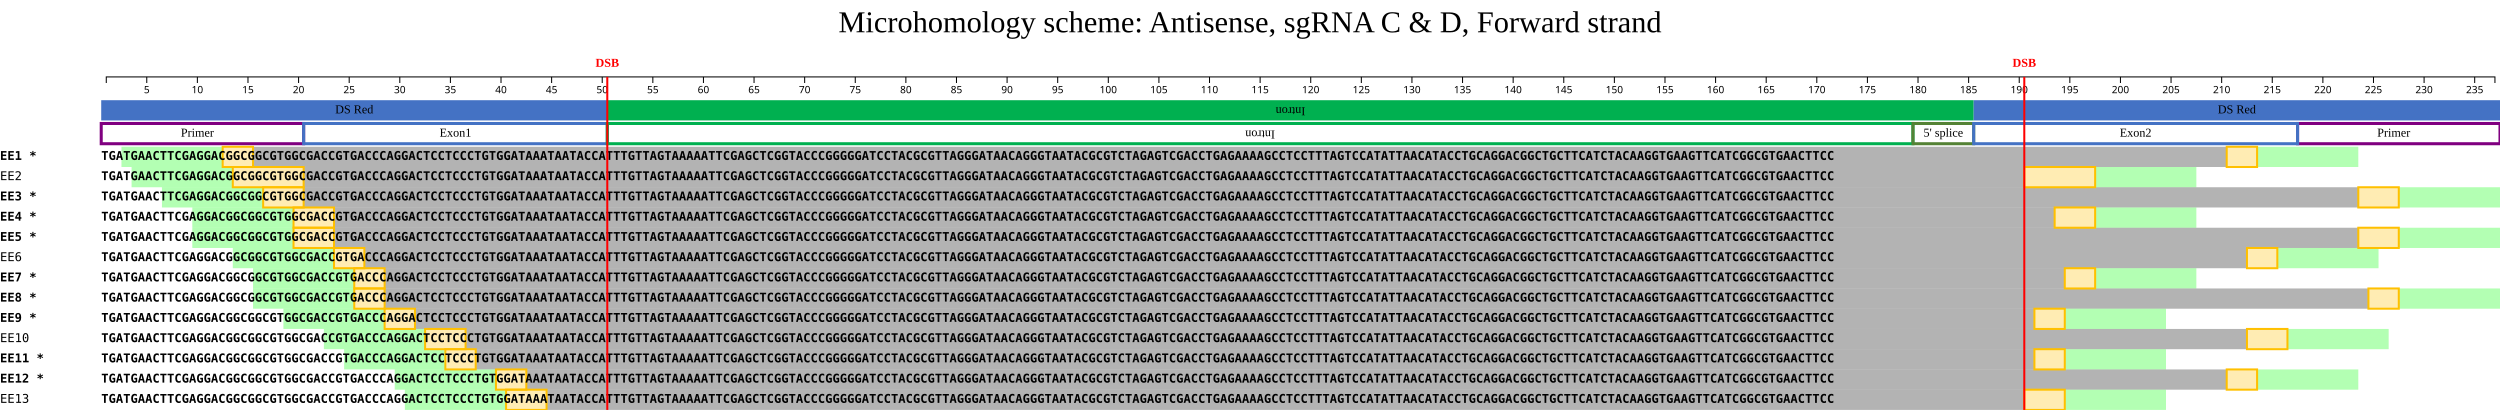
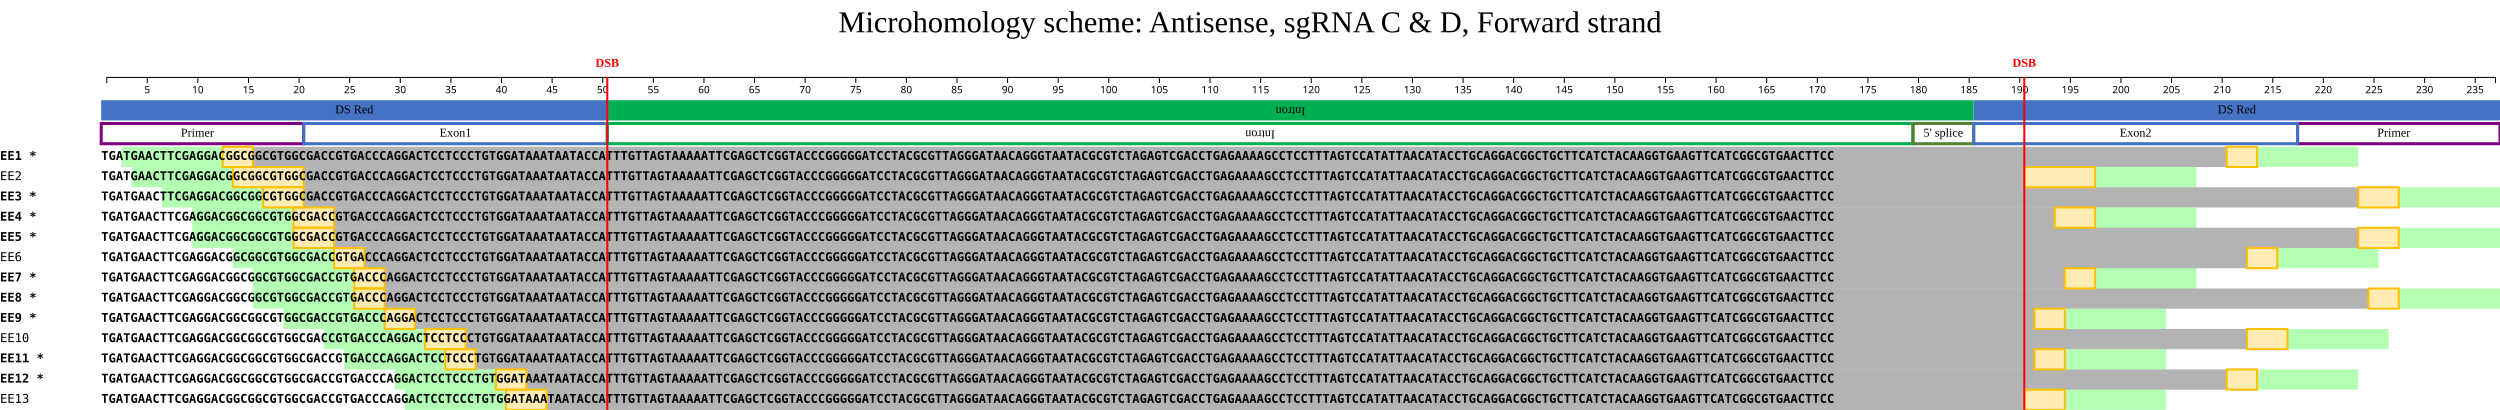
<svg width="2470" height="405">
  <g width="2470" height="50">
    <text x="1235" y="25" style="text-anchor: middle; dominant-baseline: middle; overflow: visible; font-size: 30px;">Microhomology scheme: Antisense, sgRNA C &amp; D, Forward strand</text>
  </g>
  <g transform="translate(0, 53)" width="2470" height="352">
    <g transform="translate(100, 23)" width="2370" height="20">
      <g fill="none" font-size="10" font-family="sans-serif" text-anchor="middle">
-         <path class="domain" stroke="currentColor" d="M5,6V0H2365V6" />
-         <g class="tick" opacity="1" transform="translate(45,0)">
+         <path class="domain" stroke="currentColor" d="M5.5,6V0.5H2365.5V6" />
+         <g class="tick" opacity="1" transform="translate(45.5,0)">
          <line stroke="currentColor" y2="6" />
          <text fill="currentColor" y="9" dy="0.71em">5</text>
        </g>
-         <g class="tick" opacity="1" transform="translate(95,0)">
+         <g class="tick" opacity="1" transform="translate(95.5,0)">
          <line stroke="currentColor" y2="6" />
          <text fill="currentColor" y="9" dy="0.71em">10</text>
        </g>
-         <g class="tick" opacity="1" transform="translate(145,0)">
+         <g class="tick" opacity="1" transform="translate(145.5,0)">
          <line stroke="currentColor" y2="6" />
          <text fill="currentColor" y="9" dy="0.71em">15</text>
        </g>
-         <g class="tick" opacity="1" transform="translate(195,0)">
+         <g class="tick" opacity="1" transform="translate(195.5,0)">
          <line stroke="currentColor" y2="6" />
          <text fill="currentColor" y="9" dy="0.71em">20</text>
        </g>
-         <g class="tick" opacity="1" transform="translate(245,0)">
+         <g class="tick" opacity="1" transform="translate(245.5,0)">
          <line stroke="currentColor" y2="6" />
          <text fill="currentColor" y="9" dy="0.71em">25</text>
        </g>
-         <g class="tick" opacity="1" transform="translate(295,0)">
+         <g class="tick" opacity="1" transform="translate(295.5,0)">
          <line stroke="currentColor" y2="6" />
          <text fill="currentColor" y="9" dy="0.71em">30</text>
        </g>
-         <g class="tick" opacity="1" transform="translate(345,0)">
+         <g class="tick" opacity="1" transform="translate(345.5,0)">
          <line stroke="currentColor" y2="6" />
          <text fill="currentColor" y="9" dy="0.71em">35</text>
        </g>
-         <g class="tick" opacity="1" transform="translate(395,0)">
+         <g class="tick" opacity="1" transform="translate(395.5,0)">
          <line stroke="currentColor" y2="6" />
          <text fill="currentColor" y="9" dy="0.71em">40</text>
        </g>
-         <g class="tick" opacity="1" transform="translate(445,0)">
+         <g class="tick" opacity="1" transform="translate(445.5,0)">
          <line stroke="currentColor" y2="6" />
          <text fill="currentColor" y="9" dy="0.71em">45</text>
        </g>
-         <g class="tick" opacity="1" transform="translate(495,0)">
+         <g class="tick" opacity="1" transform="translate(495.5,0)">
          <line stroke="currentColor" y2="6" />
          <text fill="currentColor" y="9" dy="0.71em">50</text>
        </g>
-         <g class="tick" opacity="1" transform="translate(545,0)">
+         <g class="tick" opacity="1" transform="translate(545.5,0)">
          <line stroke="currentColor" y2="6" />
          <text fill="currentColor" y="9" dy="0.71em">55</text>
        </g>
-         <g class="tick" opacity="1" transform="translate(595,0)">
+         <g class="tick" opacity="1" transform="translate(595.5,0)">
          <line stroke="currentColor" y2="6" />
          <text fill="currentColor" y="9" dy="0.71em">60</text>
        </g>
-         <g class="tick" opacity="1" transform="translate(645,0)">
+         <g class="tick" opacity="1" transform="translate(645.5,0)">
          <line stroke="currentColor" y2="6" />
          <text fill="currentColor" y="9" dy="0.71em">65</text>
        </g>
-         <g class="tick" opacity="1" transform="translate(695,0)">
+         <g class="tick" opacity="1" transform="translate(695.5,0)">
          <line stroke="currentColor" y2="6" />
          <text fill="currentColor" y="9" dy="0.71em">70</text>
        </g>
-         <g class="tick" opacity="1" transform="translate(745,0)">
+         <g class="tick" opacity="1" transform="translate(745.5,0)">
          <line stroke="currentColor" y2="6" />
          <text fill="currentColor" y="9" dy="0.71em">75</text>
        </g>
-         <g class="tick" opacity="1" transform="translate(795,0)">
+         <g class="tick" opacity="1" transform="translate(795.5,0)">
          <line stroke="currentColor" y2="6" />
          <text fill="currentColor" y="9" dy="0.71em">80</text>
        </g>
-         <g class="tick" opacity="1" transform="translate(845,0)">
+         <g class="tick" opacity="1" transform="translate(845.5,0)">
          <line stroke="currentColor" y2="6" />
          <text fill="currentColor" y="9" dy="0.71em">85</text>
        </g>
-         <g class="tick" opacity="1" transform="translate(895,0)">
+         <g class="tick" opacity="1" transform="translate(895.5,0)">
          <line stroke="currentColor" y2="6" />
          <text fill="currentColor" y="9" dy="0.71em">90</text>
        </g>
-         <g class="tick" opacity="1" transform="translate(945,0)">
+         <g class="tick" opacity="1" transform="translate(945.5,0)">
          <line stroke="currentColor" y2="6" />
          <text fill="currentColor" y="9" dy="0.71em">95</text>
        </g>
-         <g class="tick" opacity="1" transform="translate(995,0)">
+         <g class="tick" opacity="1" transform="translate(995.5,0)">
          <line stroke="currentColor" y2="6" />
          <text fill="currentColor" y="9" dy="0.71em">100</text>
        </g>
-         <g class="tick" opacity="1" transform="translate(1045,0)">
+         <g class="tick" opacity="1" transform="translate(1045.5,0)">
          <line stroke="currentColor" y2="6" />
          <text fill="currentColor" y="9" dy="0.71em">105</text>
        </g>
-         <g class="tick" opacity="1" transform="translate(1095,0)">
+         <g class="tick" opacity="1" transform="translate(1095.5,0)">
          <line stroke="currentColor" y2="6" />
          <text fill="currentColor" y="9" dy="0.71em">110</text>
        </g>
-         <g class="tick" opacity="1" transform="translate(1145,0)">
+         <g class="tick" opacity="1" transform="translate(1145.5,0)">
          <line stroke="currentColor" y2="6" />
          <text fill="currentColor" y="9" dy="0.71em">115</text>
        </g>
-         <g class="tick" opacity="1" transform="translate(1195,0)">
+         <g class="tick" opacity="1" transform="translate(1195.5,0)">
          <line stroke="currentColor" y2="6" />
          <text fill="currentColor" y="9" dy="0.71em">120</text>
        </g>
-         <g class="tick" opacity="1" transform="translate(1245,0)">
+         <g class="tick" opacity="1" transform="translate(1245.5,0)">
          <line stroke="currentColor" y2="6" />
          <text fill="currentColor" y="9" dy="0.71em">125</text>
        </g>
-         <g class="tick" opacity="1" transform="translate(1295,0)">
+         <g class="tick" opacity="1" transform="translate(1295.5,0)">
          <line stroke="currentColor" y2="6" />
          <text fill="currentColor" y="9" dy="0.71em">130</text>
        </g>
-         <g class="tick" opacity="1" transform="translate(1345,0)">
+         <g class="tick" opacity="1" transform="translate(1345.5,0)">
          <line stroke="currentColor" y2="6" />
          <text fill="currentColor" y="9" dy="0.71em">135</text>
        </g>
-         <g class="tick" opacity="1" transform="translate(1395,0)">
+         <g class="tick" opacity="1" transform="translate(1395.5,0)">
          <line stroke="currentColor" y2="6" />
          <text fill="currentColor" y="9" dy="0.71em">140</text>
        </g>
-         <g class="tick" opacity="1" transform="translate(1445,0)">
+         <g class="tick" opacity="1" transform="translate(1445.5,0)">
          <line stroke="currentColor" y2="6" />
          <text fill="currentColor" y="9" dy="0.71em">145</text>
        </g>
-         <g class="tick" opacity="1" transform="translate(1495,0)">
+         <g class="tick" opacity="1" transform="translate(1495.5,0)">
          <line stroke="currentColor" y2="6" />
          <text fill="currentColor" y="9" dy="0.71em">150</text>
        </g>
-         <g class="tick" opacity="1" transform="translate(1545,0)">
+         <g class="tick" opacity="1" transform="translate(1545.5,0)">
          <line stroke="currentColor" y2="6" />
          <text fill="currentColor" y="9" dy="0.71em">155</text>
        </g>
-         <g class="tick" opacity="1" transform="translate(1595,0)">
+         <g class="tick" opacity="1" transform="translate(1595.5,0)">
          <line stroke="currentColor" y2="6" />
          <text fill="currentColor" y="9" dy="0.71em">160</text>
        </g>
-         <g class="tick" opacity="1" transform="translate(1645,0)">
+         <g class="tick" opacity="1" transform="translate(1645.5,0)">
          <line stroke="currentColor" y2="6" />
          <text fill="currentColor" y="9" dy="0.71em">165</text>
        </g>
-         <g class="tick" opacity="1" transform="translate(1695,0)">
+         <g class="tick" opacity="1" transform="translate(1695.5,0)">
          <line stroke="currentColor" y2="6" />
          <text fill="currentColor" y="9" dy="0.71em">170</text>
        </g>
-         <g class="tick" opacity="1" transform="translate(1745,0)">
+         <g class="tick" opacity="1" transform="translate(1745.5,0)">
          <line stroke="currentColor" y2="6" />
          <text fill="currentColor" y="9" dy="0.71em">175</text>
        </g>
-         <g class="tick" opacity="1" transform="translate(1795,0)">
+         <g class="tick" opacity="1" transform="translate(1795.5,0)">
          <line stroke="currentColor" y2="6" />
          <text fill="currentColor" y="9" dy="0.71em">180</text>
        </g>
-         <g class="tick" opacity="1" transform="translate(1845,0)">
+         <g class="tick" opacity="1" transform="translate(1845.5,0)">
          <line stroke="currentColor" y2="6" />
          <text fill="currentColor" y="9" dy="0.71em">185</text>
        </g>
-         <g class="tick" opacity="1" transform="translate(1895,0)">
+         <g class="tick" opacity="1" transform="translate(1895.5,0)">
          <line stroke="currentColor" y2="6" />
          <text fill="currentColor" y="9" dy="0.71em">190</text>
        </g>
-         <g class="tick" opacity="1" transform="translate(1945,0)">
+         <g class="tick" opacity="1" transform="translate(1945.5,0)">
          <line stroke="currentColor" y2="6" />
          <text fill="currentColor" y="9" dy="0.71em">195</text>
        </g>
-         <g class="tick" opacity="1" transform="translate(1995,0)">
+         <g class="tick" opacity="1" transform="translate(1995.5,0)">
          <line stroke="currentColor" y2="6" />
          <text fill="currentColor" y="9" dy="0.71em">200</text>
        </g>
-         <g class="tick" opacity="1" transform="translate(2045,0)">
+         <g class="tick" opacity="1" transform="translate(2045.5,0)">
          <line stroke="currentColor" y2="6" />
          <text fill="currentColor" y="9" dy="0.71em">205</text>
        </g>
-         <g class="tick" opacity="1" transform="translate(2095,0)">
+         <g class="tick" opacity="1" transform="translate(2095.5,0)">
          <line stroke="currentColor" y2="6" />
          <text fill="currentColor" y="9" dy="0.71em">210</text>
        </g>
-         <g class="tick" opacity="1" transform="translate(2145,0)">
+         <g class="tick" opacity="1" transform="translate(2145.5,0)">
          <line stroke="currentColor" y2="6" />
          <text fill="currentColor" y="9" dy="0.71em">215</text>
        </g>
-         <g class="tick" opacity="1" transform="translate(2195,0)">
+         <g class="tick" opacity="1" transform="translate(2195.5,0)">
          <line stroke="currentColor" y2="6" />
          <text fill="currentColor" y="9" dy="0.71em">220</text>
        </g>
-         <g class="tick" opacity="1" transform="translate(2245,0)">
+         <g class="tick" opacity="1" transform="translate(2245.5,0)">
          <line stroke="currentColor" y2="6" />
          <text fill="currentColor" y="9" dy="0.71em">225</text>
        </g>
-         <g class="tick" opacity="1" transform="translate(2295,0)">
+         <g class="tick" opacity="1" transform="translate(2295.5,0)">
          <line stroke="currentColor" y2="6" />
          <text fill="currentColor" y="9" dy="0.71em">230</text>
        </g>
-         <g class="tick" opacity="1" transform="translate(2345,0)">
+         <g class="tick" opacity="1" transform="translate(2345.5,0)">
          <line stroke="currentColor" y2="6" />
          <text fill="currentColor" y="9" dy="0.71em">235</text>
        </g>
      </g>
    </g>
    <g transform="translate(100, 46)" width="2370" height="20" style="overflow: visible;">
      <rect x="0" y="0" width="500" height="20" style="fill: rgb(68, 114, 196);" />
      <text text-anchor="middle" transform="translate(250, 10)" dy=".5ex">DS Red</text>
      <rect x="500" y="0" width="1350" height="20" style="fill: rgb(0, 176, 80);" />
      <text text-anchor="middle" transform="translate(1175, 10)rotate(180)" dy=".5ex">Intron</text>
      <rect x="1850" y="0" width="520" height="20" style="fill: rgb(68, 114, 196);" />
      <text text-anchor="middle" transform="translate(2110, 10)" dy=".5ex">DS Red</text>
    </g>
    <g transform="translate(100, 69)" width="2370" height="20">
      <rect x="0" y="0" width="200" height="20" style="fill: rgba(0, 0, 0, 0); fill-opacity: 0; stroke: purple; stroke-opacity: 1; stroke-width: 3;" />
      <text text-anchor="middle" x="95" y="10" dy=".5ex">Primer</text>
      <rect x="2170" y="0" width="200" height="20" style="fill: rgba(0, 0, 0, 0); fill-opacity: 0; stroke: purple; stroke-opacity: 1; stroke-width: 3;" />
      <text text-anchor="middle" x="2265" y="10" dy=".5ex">Primer</text>
    </g>
    <g transform="translate(100, 69)" width="2370" height="20">
      <rect x="200" y="0" width="300" height="20" style="fill: rgba(0, 0, 0, 0); fill-opacity: 0; stroke: rgb(68, 114, 196); stroke-opacity: 1; stroke-width: 3;" />
      <text text-anchor="middle" transform="translate(350, 10)" dy=".5ex">Exon1</text>
      <rect x="500" y="0" width="1290" height="20" style="fill: rgba(0, 0, 0, 0); fill-opacity: 0; stroke: rgb(0, 176, 80); stroke-opacity: 1; stroke-width: 3;" />
      <text text-anchor="middle" transform="translate(1145, 10)rotate(180)" dy=".5ex">Intron</text>
      <rect x="1790" y="0" width="60" height="20" style="fill: rgba(0, 0, 0, 0); fill-opacity: 0; stroke: rgb(84, 130, 53); stroke-opacity: 1; stroke-width: 3;" />
      <text text-anchor="middle" transform="translate(1820, 10)" dy=".5ex">5' splice</text>
      <rect x="1850" y="0" width="320" height="20" style="fill: rgba(0, 0, 0, 0); fill-opacity: 0; stroke: rgb(68, 114, 196); stroke-opacity: 1; stroke-width: 3;" />
      <text text-anchor="middle" transform="translate(2010, 10)" dy=".5ex">Exon2</text>
    </g>
    <g transform="translate(0, 92)" width="100" height="260" style="overflow: visible;">
      <g transform="translate(0, 0)" width="100" height="20" style="overflow: visible;">
        <text x="0" y="10" dy=".5ex" style="font-family: monospace; font-weight: bold;">EE1 *</text>
      </g>
      <g transform="translate(0, 20)" width="100" height="20" style="overflow: visible;">
        <text x="0" y="10" dy=".5ex" style="font-family: monospace; font-weight: normal;">EE2</text>
      </g>
      <g transform="translate(0, 40)" width="100" height="20" style="overflow: visible;">
        <text x="0" y="10" dy=".5ex" style="font-family: monospace; font-weight: bold;">EE3 *</text>
      </g>
      <g transform="translate(0, 60)" width="100" height="20" style="overflow: visible;">
        <text x="0" y="10" dy=".5ex" style="font-family: monospace; font-weight: bold;">EE4 *</text>
      </g>
      <g transform="translate(0, 80)" width="100" height="20" style="overflow: visible;">
        <text x="0" y="10" dy=".5ex" style="font-family: monospace; font-weight: bold;">EE5 *</text>
      </g>
      <g transform="translate(0, 100)" width="100" height="20" style="overflow: visible;">
        <text x="0" y="10" dy=".5ex" style="font-family: monospace; font-weight: normal;">EE6</text>
      </g>
      <g transform="translate(0, 120)" width="100" height="20" style="overflow: visible;">
        <text x="0" y="10" dy=".5ex" style="font-family: monospace; font-weight: bold;">EE7 *</text>
      </g>
      <g transform="translate(0, 140)" width="100" height="20" style="overflow: visible;">
        <text x="0" y="10" dy=".5ex" style="font-family: monospace; font-weight: bold;">EE8 *</text>
      </g>
      <g transform="translate(0, 160)" width="100" height="20" style="overflow: visible;">
        <text x="0" y="10" dy=".5ex" style="font-family: monospace; font-weight: bold;">EE9 *</text>
      </g>
      <g transform="translate(0, 180)" width="100" height="20" style="overflow: visible;">
        <text x="0" y="10" dy=".5ex" style="font-family: monospace; font-weight: normal;">EE10</text>
      </g>
      <g transform="translate(0, 200)" width="100" height="20" style="overflow: visible;">
        <text x="0" y="10" dy=".5ex" style="font-family: monospace; font-weight: bold;">EE11 *</text>
      </g>
      <g transform="translate(0, 220)" width="100" height="20" style="overflow: visible;">
        <text x="0" y="10" dy=".5ex" style="font-family: monospace; font-weight: bold;">EE12 *</text>
      </g>
      <g transform="translate(0, 240)" width="100" height="20" style="overflow: visible;">
        <text x="0" y="10" dy=".5ex" style="font-family: monospace; font-weight: normal;">EE13</text>
      </g>
    </g>
    <g transform="translate(100, 92)" height="260" style="overflow: visible;">
      <rect x="20" y="0" width="100" height="20" style="fill: rgb(0, 255, 0); opacity: 0.3;" />
      <rect x="2130" y="0" width="100" height="20" style="fill: rgb(0, 255, 0); opacity: 0.3;" />
      <rect x="150" y="0" width="1950" height="20" opacity="0.3" style="fill: black;" />
      <rect x="30" y="20" width="100" height="20" style="fill: rgb(0, 255, 0); opacity: 0.3;" />
      <rect x="1970" y="20" width="100" height="20" style="fill: rgb(0, 255, 0); opacity: 0.3;" />
      <rect x="200" y="20" width="1700" height="20" opacity="0.3" style="fill: black;" />
      <rect x="60" y="40" width="100" height="20" style="fill: rgb(0, 255, 0); opacity: 0.3;" />
      <rect x="2270" y="40" width="100" height="20" style="fill: rgb(0, 255, 0); opacity: 0.3;" />
      <rect x="200" y="40" width="2030" height="20" opacity="0.3" style="fill: black;" />
      <rect x="90" y="60" width="100" height="20" style="fill: rgb(0, 255, 0); opacity: 0.3;" />
      <rect x="1970" y="60" width="100" height="20" style="fill: rgb(0, 255, 0); opacity: 0.3;" />
      <rect x="230" y="60" width="1700" height="20" opacity="0.3" style="fill: black;" />
      <rect x="90" y="80" width="100" height="20" style="fill: rgb(0, 255, 0); opacity: 0.3;" />
      <rect x="2270" y="80" width="100" height="20" style="fill: rgb(0, 255, 0); opacity: 0.3;" />
      <rect x="230" y="80" width="2000" height="20" opacity="0.3" style="fill: black;" />
      <rect x="130" y="100" width="100" height="20" style="fill: rgb(0, 255, 0); opacity: 0.3;" />
      <rect x="2150" y="100" width="100" height="20" style="fill: rgb(0, 255, 0); opacity: 0.3;" />
      <rect x="260" y="100" width="1860" height="20" opacity="0.3" style="fill: black;" />
      <rect x="150" y="120" width="100" height="20" style="fill: rgb(0, 255, 0); opacity: 0.3;" />
      <rect x="1970" y="120" width="100" height="20" style="fill: rgb(0, 255, 0); opacity: 0.3;" />
      <rect x="280" y="120" width="1660" height="20" opacity="0.3" style="fill: black;" />
      <rect x="150" y="140" width="100" height="20" style="fill: rgb(0, 255, 0); opacity: 0.3;" />
      <rect x="2270" y="140" width="100" height="20" style="fill: rgb(0, 255, 0); opacity: 0.3;" />
      <rect x="280" y="140" width="1960" height="20" opacity="0.3" style="fill: black;" />
      <rect x="180" y="160" width="100" height="20" style="fill: rgb(0, 255, 0); opacity: 0.3;" />
      <rect x="1940" y="160" width="100" height="20" style="fill: rgb(0, 255, 0); opacity: 0.3;" />
      <rect x="310" y="160" width="1600" height="20" opacity="0.3" style="fill: black;" />
      <rect x="220" y="180" width="100" height="20" style="fill: rgb(0, 255, 0); opacity: 0.3;" />
      <rect x="2160" y="180" width="100" height="20" style="fill: rgb(0, 255, 0); opacity: 0.3;" />
      <rect x="360" y="180" width="1760" height="20" opacity="0.3" style="fill: black;" />
      <rect x="240" y="200" width="100" height="20" style="fill: rgb(0, 255, 0); opacity: 0.3;" />
      <rect x="1940" y="200" width="100" height="20" style="fill: rgb(0, 255, 0); opacity: 0.3;" />
      <rect x="370" y="200" width="1540" height="20" opacity="0.3" style="fill: black;" />
      <rect x="290" y="220" width="100" height="20" style="fill: rgb(0, 255, 0); opacity: 0.3;" />
      <rect x="2130" y="220" width="100" height="20" style="fill: rgb(0, 255, 0); opacity: 0.3;" />
      <rect x="420" y="220" width="1680" height="20" opacity="0.3" style="fill: black;" />
      <rect x="300" y="240" width="100" height="20" style="fill: rgb(0, 255, 0); opacity: 0.3;" />
      <rect x="1940" y="240" width="100" height="20" style="fill: rgb(0, 255, 0); opacity: 0.3;" />
      <rect x="440" y="240" width="1460" height="20" opacity="0.3" style="fill: black;" />
      <rect x="120" y="0" width="30" height="20" style="fill: rgb(255, 192, 0); fill-opacity: 0.3; stroke: rgb(255, 192, 0); stroke-opacity: 1; stroke-width: 2;" />
      <rect x="2100" y="0" width="30" height="20" style="fill: rgb(255, 192, 0); fill-opacity: 0.3; stroke: rgb(255, 192, 0); stroke-opacity: 1; stroke-width: 2;" />
      <g width="2370" height="20" transform="translate(0, 0)">
        <text x="0" y="10" dy=".5ex" textLength="2370" style="font-family: monospace; font-weight: bold;">TGATGAACTTCGAGGACGGCGGCGTGGCGACCGTGACCCAGGACTCCTCCCTGTGGATAAATAATACCATTTGTTAGTAAAAATTCGAGCTCGGTACCCGGGGGATCCTACGCGTTAGGGATAACAGGGTAATACGCGTCTAGAGTCGACCTGAGAAAAGCCTCCTTTAGTCCATATTAACATACCTGCAGGACGGCTGCTTCATCTACAAGGTGAAGTTCATCGGCGTGAACTTCC</text>
      </g>
      <rect x="130" y="20" width="70" height="20" style="fill: rgb(255, 192, 0); fill-opacity: 0.3; stroke: rgb(255, 192, 0); stroke-opacity: 1; stroke-width: 2;" />
      <rect x="1900" y="20" width="70" height="20" style="fill: rgb(255, 192, 0); fill-opacity: 0.3; stroke: rgb(255, 192, 0); stroke-opacity: 1; stroke-width: 2;" />
      <g width="2370" height="20" transform="translate(0, 20)">
        <text x="0" y="10" dy=".5ex" textLength="2370" style="font-family: monospace; font-weight: bold;">TGATGAACTTCGAGGACGGCGGCGTGGCGACCGTGACCCAGGACTCCTCCCTGTGGATAAATAATACCATTTGTTAGTAAAAATTCGAGCTCGGTACCCGGGGGATCCTACGCGTTAGGGATAACAGGGTAATACGCGTCTAGAGTCGACCTGAGAAAAGCCTCCTTTAGTCCATATTAACATACCTGCAGGACGGCTGCTTCATCTACAAGGTGAAGTTCATCGGCGTGAACTTCC</text>
      </g>
      <rect x="160" y="40" width="40" height="20" style="fill: rgb(255, 192, 0); fill-opacity: 0.3; stroke: rgb(255, 192, 0); stroke-opacity: 1; stroke-width: 2;" />
      <rect x="2230" y="40" width="40" height="20" style="fill: rgb(255, 192, 0); fill-opacity: 0.3; stroke: rgb(255, 192, 0); stroke-opacity: 1; stroke-width: 2;" />
      <g width="2370" height="20" transform="translate(0, 40)">
        <text x="0" y="10" dy=".5ex" textLength="2370" style="font-family: monospace; font-weight: bold;">TGATGAACTTCGAGGACGGCGGCGTGGCGACCGTGACCCAGGACTCCTCCCTGTGGATAAATAATACCATTTGTTAGTAAAAATTCGAGCTCGGTACCCGGGGGATCCTACGCGTTAGGGATAACAGGGTAATACGCGTCTAGAGTCGACCTGAGAAAAGCCTCCTTTAGTCCATATTAACATACCTGCAGGACGGCTGCTTCATCTACAAGGTGAAGTTCATCGGCGTGAACTTCC</text>
      </g>
      <rect x="190" y="60" width="40" height="20" style="fill: rgb(255, 192, 0); fill-opacity: 0.3; stroke: rgb(255, 192, 0); stroke-opacity: 1; stroke-width: 2;" />
      <rect x="1930" y="60" width="40" height="20" style="fill: rgb(255, 192, 0); fill-opacity: 0.3; stroke: rgb(255, 192, 0); stroke-opacity: 1; stroke-width: 2;" />
      <g width="2370" height="20" transform="translate(0, 60)">
        <text x="0" y="10" dy=".5ex" textLength="2370" style="font-family: monospace; font-weight: bold;">TGATGAACTTCGAGGACGGCGGCGTGGCGACCGTGACCCAGGACTCCTCCCTGTGGATAAATAATACCATTTGTTAGTAAAAATTCGAGCTCGGTACCCGGGGGATCCTACGCGTTAGGGATAACAGGGTAATACGCGTCTAGAGTCGACCTGAGAAAAGCCTCCTTTAGTCCATATTAACATACCTGCAGGACGGCTGCTTCATCTACAAGGTGAAGTTCATCGGCGTGAACTTCC</text>
      </g>
      <rect x="190" y="80" width="40" height="20" style="fill: rgb(255, 192, 0); fill-opacity: 0.3; stroke: rgb(255, 192, 0); stroke-opacity: 1; stroke-width: 2;" />
      <rect x="2230" y="80" width="40" height="20" style="fill: rgb(255, 192, 0); fill-opacity: 0.3; stroke: rgb(255, 192, 0); stroke-opacity: 1; stroke-width: 2;" />
      <g width="2370" height="20" transform="translate(0, 80)">
        <text x="0" y="10" dy=".5ex" textLength="2370" style="font-family: monospace; font-weight: bold;">TGATGAACTTCGAGGACGGCGGCGTGGCGACCGTGACCCAGGACTCCTCCCTGTGGATAAATAATACCATTTGTTAGTAAAAATTCGAGCTCGGTACCCGGGGGATCCTACGCGTTAGGGATAACAGGGTAATACGCGTCTAGAGTCGACCTGAGAAAAGCCTCCTTTAGTCCATATTAACATACCTGCAGGACGGCTGCTTCATCTACAAGGTGAAGTTCATCGGCGTGAACTTCC</text>
      </g>
      <rect x="230" y="100" width="30" height="20" style="fill: rgb(255, 192, 0); fill-opacity: 0.3; stroke: rgb(255, 192, 0); stroke-opacity: 1; stroke-width: 2;" />
      <rect x="2120" y="100" width="30" height="20" style="fill: rgb(255, 192, 0); fill-opacity: 0.3; stroke: rgb(255, 192, 0); stroke-opacity: 1; stroke-width: 2;" />
      <g width="2370" height="20" transform="translate(0, 100)">
        <text x="0" y="10" dy=".5ex" textLength="2370" style="font-family: monospace; font-weight: bold;">TGATGAACTTCGAGGACGGCGGCGTGGCGACCGTGACCCAGGACTCCTCCCTGTGGATAAATAATACCATTTGTTAGTAAAAATTCGAGCTCGGTACCCGGGGGATCCTACGCGTTAGGGATAACAGGGTAATACGCGTCTAGAGTCGACCTGAGAAAAGCCTCCTTTAGTCCATATTAACATACCTGCAGGACGGCTGCTTCATCTACAAGGTGAAGTTCATCGGCGTGAACTTCC</text>
      </g>
      <rect x="250" y="120" width="30" height="20" style="fill: rgb(255, 192, 0); fill-opacity: 0.3; stroke: rgb(255, 192, 0); stroke-opacity: 1; stroke-width: 2;" />
      <rect x="1940" y="120" width="30" height="20" style="fill: rgb(255, 192, 0); fill-opacity: 0.3; stroke: rgb(255, 192, 0); stroke-opacity: 1; stroke-width: 2;" />
      <g width="2370" height="20" transform="translate(0, 120)">
        <text x="0" y="10" dy=".5ex" textLength="2370" style="font-family: monospace; font-weight: bold;">TGATGAACTTCGAGGACGGCGGCGTGGCGACCGTGACCCAGGACTCCTCCCTGTGGATAAATAATACCATTTGTTAGTAAAAATTCGAGCTCGGTACCCGGGGGATCCTACGCGTTAGGGATAACAGGGTAATACGCGTCTAGAGTCGACCTGAGAAAAGCCTCCTTTAGTCCATATTAACATACCTGCAGGACGGCTGCTTCATCTACAAGGTGAAGTTCATCGGCGTGAACTTCC</text>
      </g>
      <rect x="250" y="140" width="30" height="20" style="fill: rgb(255, 192, 0); fill-opacity: 0.3; stroke: rgb(255, 192, 0); stroke-opacity: 1; stroke-width: 2;" />
      <rect x="2240" y="140" width="30" height="20" style="fill: rgb(255, 192, 0); fill-opacity: 0.3; stroke: rgb(255, 192, 0); stroke-opacity: 1; stroke-width: 2;" />
      <g width="2370" height="20" transform="translate(0, 140)">
        <text x="0" y="10" dy=".5ex" textLength="2370" style="font-family: monospace; font-weight: bold;">TGATGAACTTCGAGGACGGCGGCGTGGCGACCGTGACCCAGGACTCCTCCCTGTGGATAAATAATACCATTTGTTAGTAAAAATTCGAGCTCGGTACCCGGGGGATCCTACGCGTTAGGGATAACAGGGTAATACGCGTCTAGAGTCGACCTGAGAAAAGCCTCCTTTAGTCCATATTAACATACCTGCAGGACGGCTGCTTCATCTACAAGGTGAAGTTCATCGGCGTGAACTTCC</text>
      </g>
      <rect x="280" y="160" width="30" height="20" style="fill: rgb(255, 192, 0); fill-opacity: 0.3; stroke: rgb(255, 192, 0); stroke-opacity: 1; stroke-width: 2;" />
      <rect x="1910" y="160" width="30" height="20" style="fill: rgb(255, 192, 0); fill-opacity: 0.3; stroke: rgb(255, 192, 0); stroke-opacity: 1; stroke-width: 2;" />
      <g width="2370" height="20" transform="translate(0, 160)">
        <text x="0" y="10" dy=".5ex" textLength="2370" style="font-family: monospace; font-weight: bold;">TGATGAACTTCGAGGACGGCGGCGTGGCGACCGTGACCCAGGACTCCTCCCTGTGGATAAATAATACCATTTGTTAGTAAAAATTCGAGCTCGGTACCCGGGGGATCCTACGCGTTAGGGATAACAGGGTAATACGCGTCTAGAGTCGACCTGAGAAAAGCCTCCTTTAGTCCATATTAACATACCTGCAGGACGGCTGCTTCATCTACAAGGTGAAGTTCATCGGCGTGAACTTCC</text>
      </g>
      <rect x="320" y="180" width="40" height="20" style="fill: rgb(255, 192, 0); fill-opacity: 0.3; stroke: rgb(255, 192, 0); stroke-opacity: 1; stroke-width: 2;" />
      <rect x="2120" y="180" width="40" height="20" style="fill: rgb(255, 192, 0); fill-opacity: 0.3; stroke: rgb(255, 192, 0); stroke-opacity: 1; stroke-width: 2;" />
      <g width="2370" height="20" transform="translate(0, 180)">
        <text x="0" y="10" dy=".5ex" textLength="2370" style="font-family: monospace; font-weight: bold;">TGATGAACTTCGAGGACGGCGGCGTGGCGACCGTGACCCAGGACTCCTCCCTGTGGATAAATAATACCATTTGTTAGTAAAAATTCGAGCTCGGTACCCGGGGGATCCTACGCGTTAGGGATAACAGGGTAATACGCGTCTAGAGTCGACCTGAGAAAAGCCTCCTTTAGTCCATATTAACATACCTGCAGGACGGCTGCTTCATCTACAAGGTGAAGTTCATCGGCGTGAACTTCC</text>
      </g>
      <rect x="340" y="200" width="30" height="20" style="fill: rgb(255, 192, 0); fill-opacity: 0.3; stroke: rgb(255, 192, 0); stroke-opacity: 1; stroke-width: 2;" />
      <rect x="1910" y="200" width="30" height="20" style="fill: rgb(255, 192, 0); fill-opacity: 0.3; stroke: rgb(255, 192, 0); stroke-opacity: 1; stroke-width: 2;" />
      <g width="2370" height="20" transform="translate(0, 200)">
        <text x="0" y="10" dy=".5ex" textLength="2370" style="font-family: monospace; font-weight: bold;">TGATGAACTTCGAGGACGGCGGCGTGGCGACCGTGACCCAGGACTCCTCCCTGTGGATAAATAATACCATTTGTTAGTAAAAATTCGAGCTCGGTACCCGGGGGATCCTACGCGTTAGGGATAACAGGGTAATACGCGTCTAGAGTCGACCTGAGAAAAGCCTCCTTTAGTCCATATTAACATACCTGCAGGACGGCTGCTTCATCTACAAGGTGAAGTTCATCGGCGTGAACTTCC</text>
      </g>
      <rect x="390" y="220" width="30" height="20" style="fill: rgb(255, 192, 0); fill-opacity: 0.3; stroke: rgb(255, 192, 0); stroke-opacity: 1; stroke-width: 2;" />
      <rect x="2100" y="220" width="30" height="20" style="fill: rgb(255, 192, 0); fill-opacity: 0.3; stroke: rgb(255, 192, 0); stroke-opacity: 1; stroke-width: 2;" />
      <g width="2370" height="20" transform="translate(0, 220)">
        <text x="0" y="10" dy=".5ex" textLength="2370" style="font-family: monospace; font-weight: bold;">TGATGAACTTCGAGGACGGCGGCGTGGCGACCGTGACCCAGGACTCCTCCCTGTGGATAAATAATACCATTTGTTAGTAAAAATTCGAGCTCGGTACCCGGGGGATCCTACGCGTTAGGGATAACAGGGTAATACGCGTCTAGAGTCGACCTGAGAAAAGCCTCCTTTAGTCCATATTAACATACCTGCAGGACGGCTGCTTCATCTACAAGGTGAAGTTCATCGGCGTGAACTTCC</text>
      </g>
      <rect x="400" y="240" width="40" height="20" style="fill: rgb(255, 192, 0); fill-opacity: 0.3; stroke: rgb(255, 192, 0); stroke-opacity: 1; stroke-width: 2;" />
      <rect x="1900" y="240" width="40" height="20" style="fill: rgb(255, 192, 0); fill-opacity: 0.3; stroke: rgb(255, 192, 0); stroke-opacity: 1; stroke-width: 2;" />
      <g width="2370" height="20" transform="translate(0, 240)">
        <text x="0" y="10" dy=".5ex" textLength="2370" style="font-family: monospace; font-weight: bold;">TGATGAACTTCGAGGACGGCGGCGTGGCGACCGTGACCCAGGACTCCTCCCTGTGGATAAATAATACCATTTGTTAGTAAAAATTCGAGCTCGGTACCCGGGGGATCCTACGCGTTAGGGATAACAGGGTAATACGCGTCTAGAGTCGACCTGAGAAAAGCCTCCTTTAGTCCATATTAACATACCTGCAGGACGGCTGCTTCATCTACAAGGTGAAGTTCATCGGCGTGAACTTCC</text>
      </g>
    </g>
    <line x1="600" x2="600" y1="23" y2="352" style="stroke: red; stroke-width: 2;" />
    <text text-anchor="middle" x="600" y="10" dy=".5ex" style="fill: red; font-weight: bold;">DSB</text>
    <line x1="2000" x2="2000" y1="23" y2="352" style="stroke: red; stroke-width: 2;" />
    <text text-anchor="middle" x="2000" y="10" dy=".5ex" style="fill: red; font-weight: bold;">DSB</text>
  </g>
</svg>
